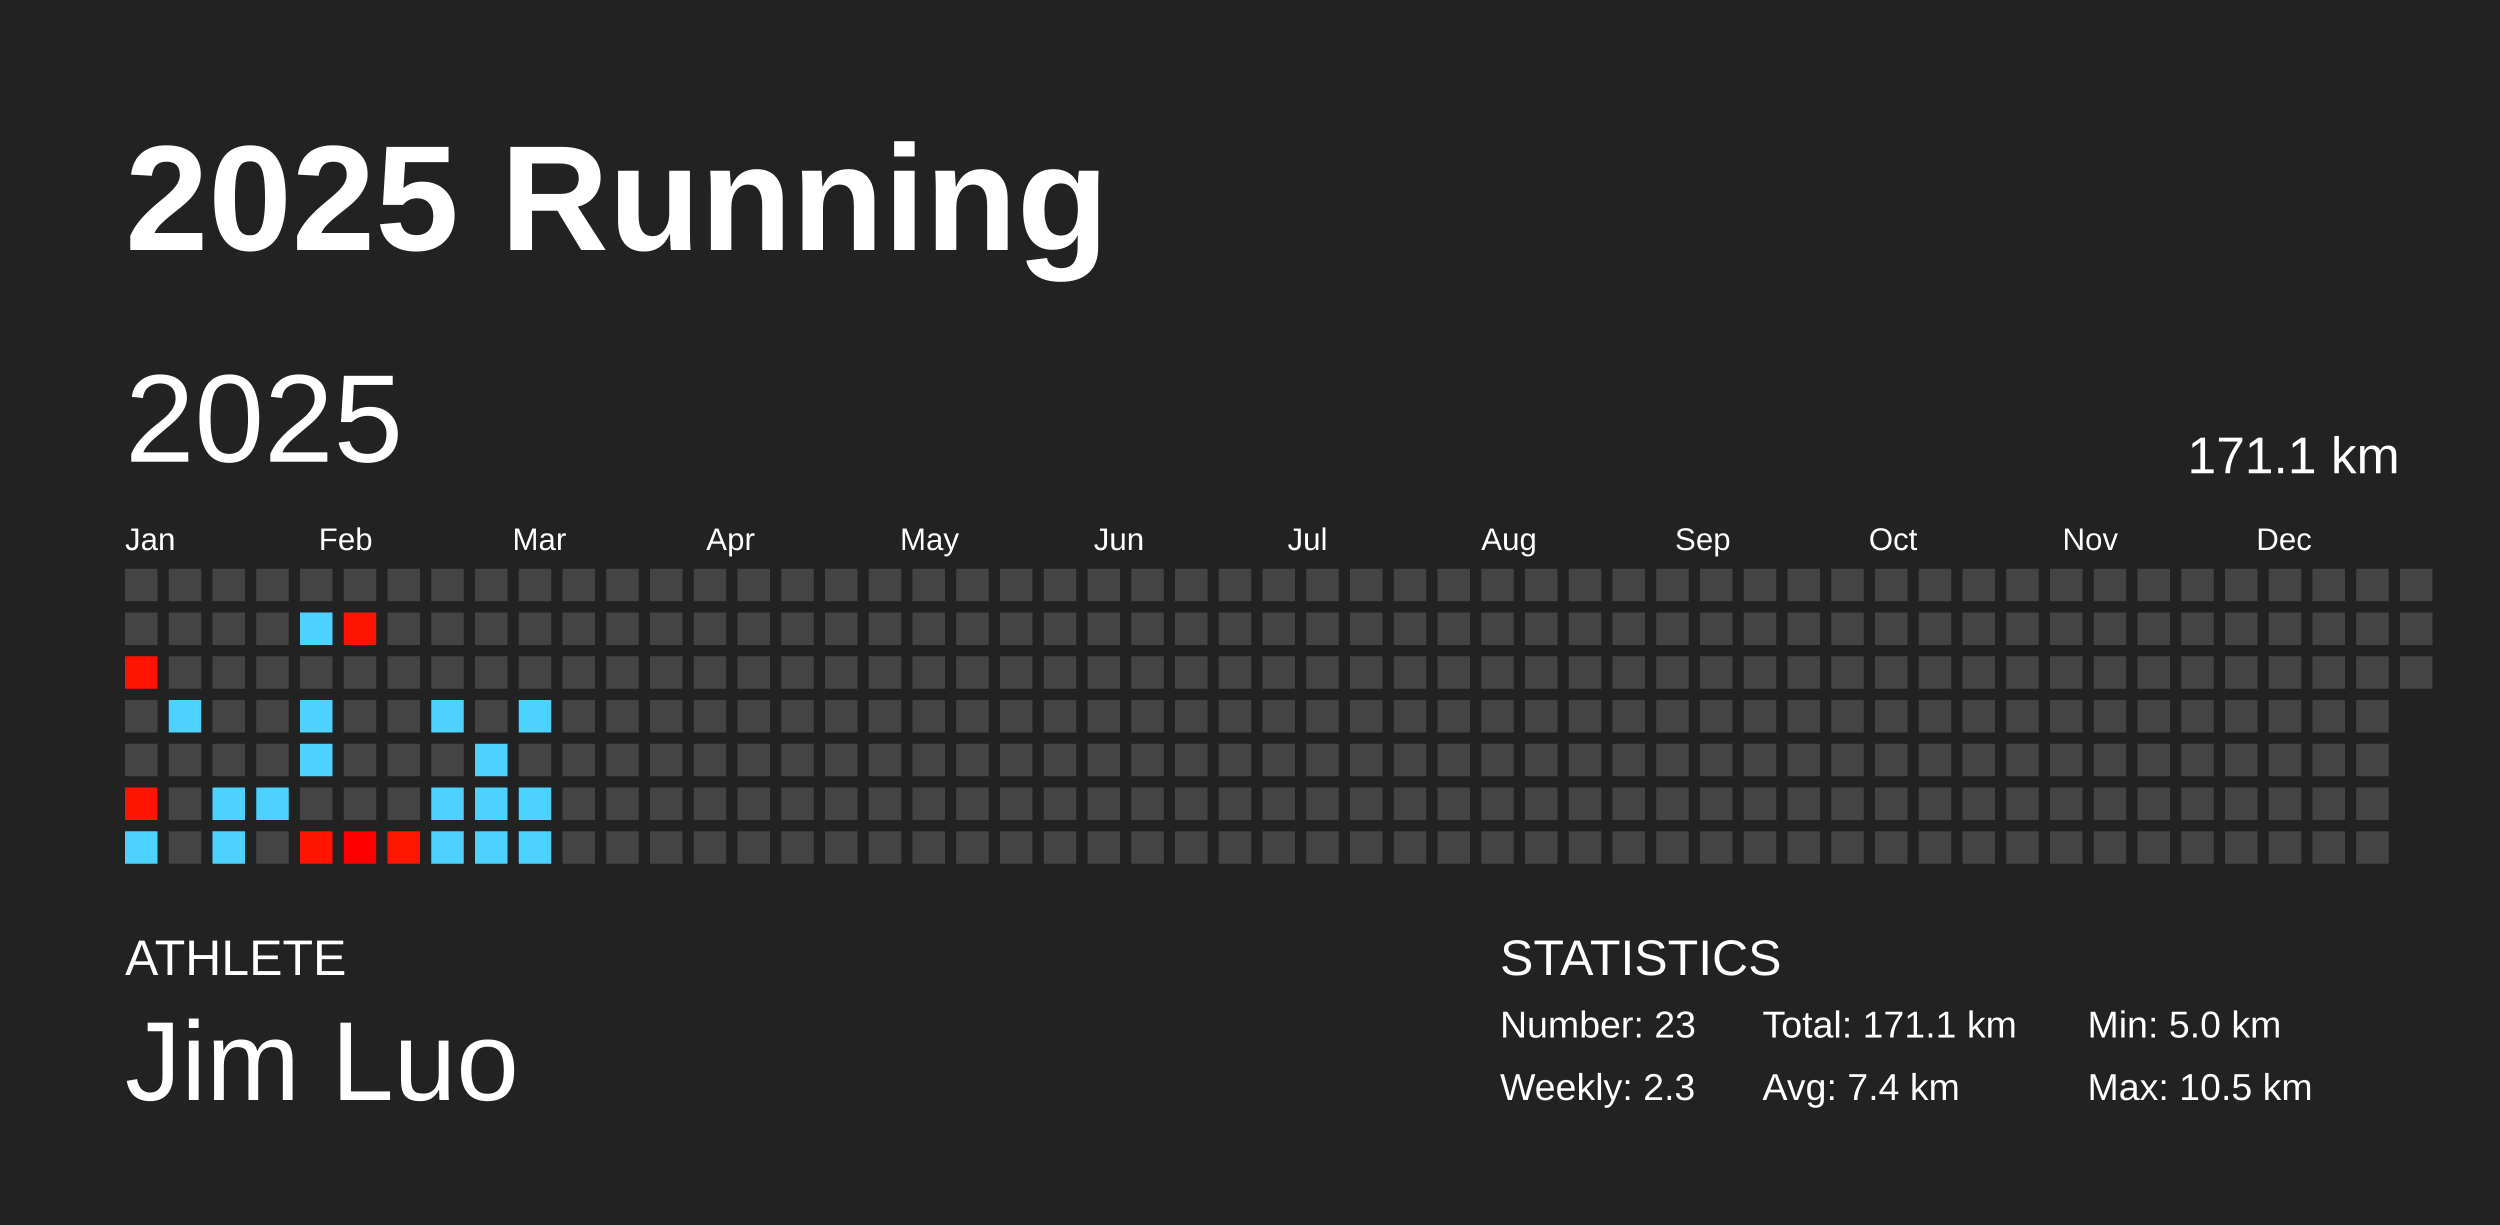
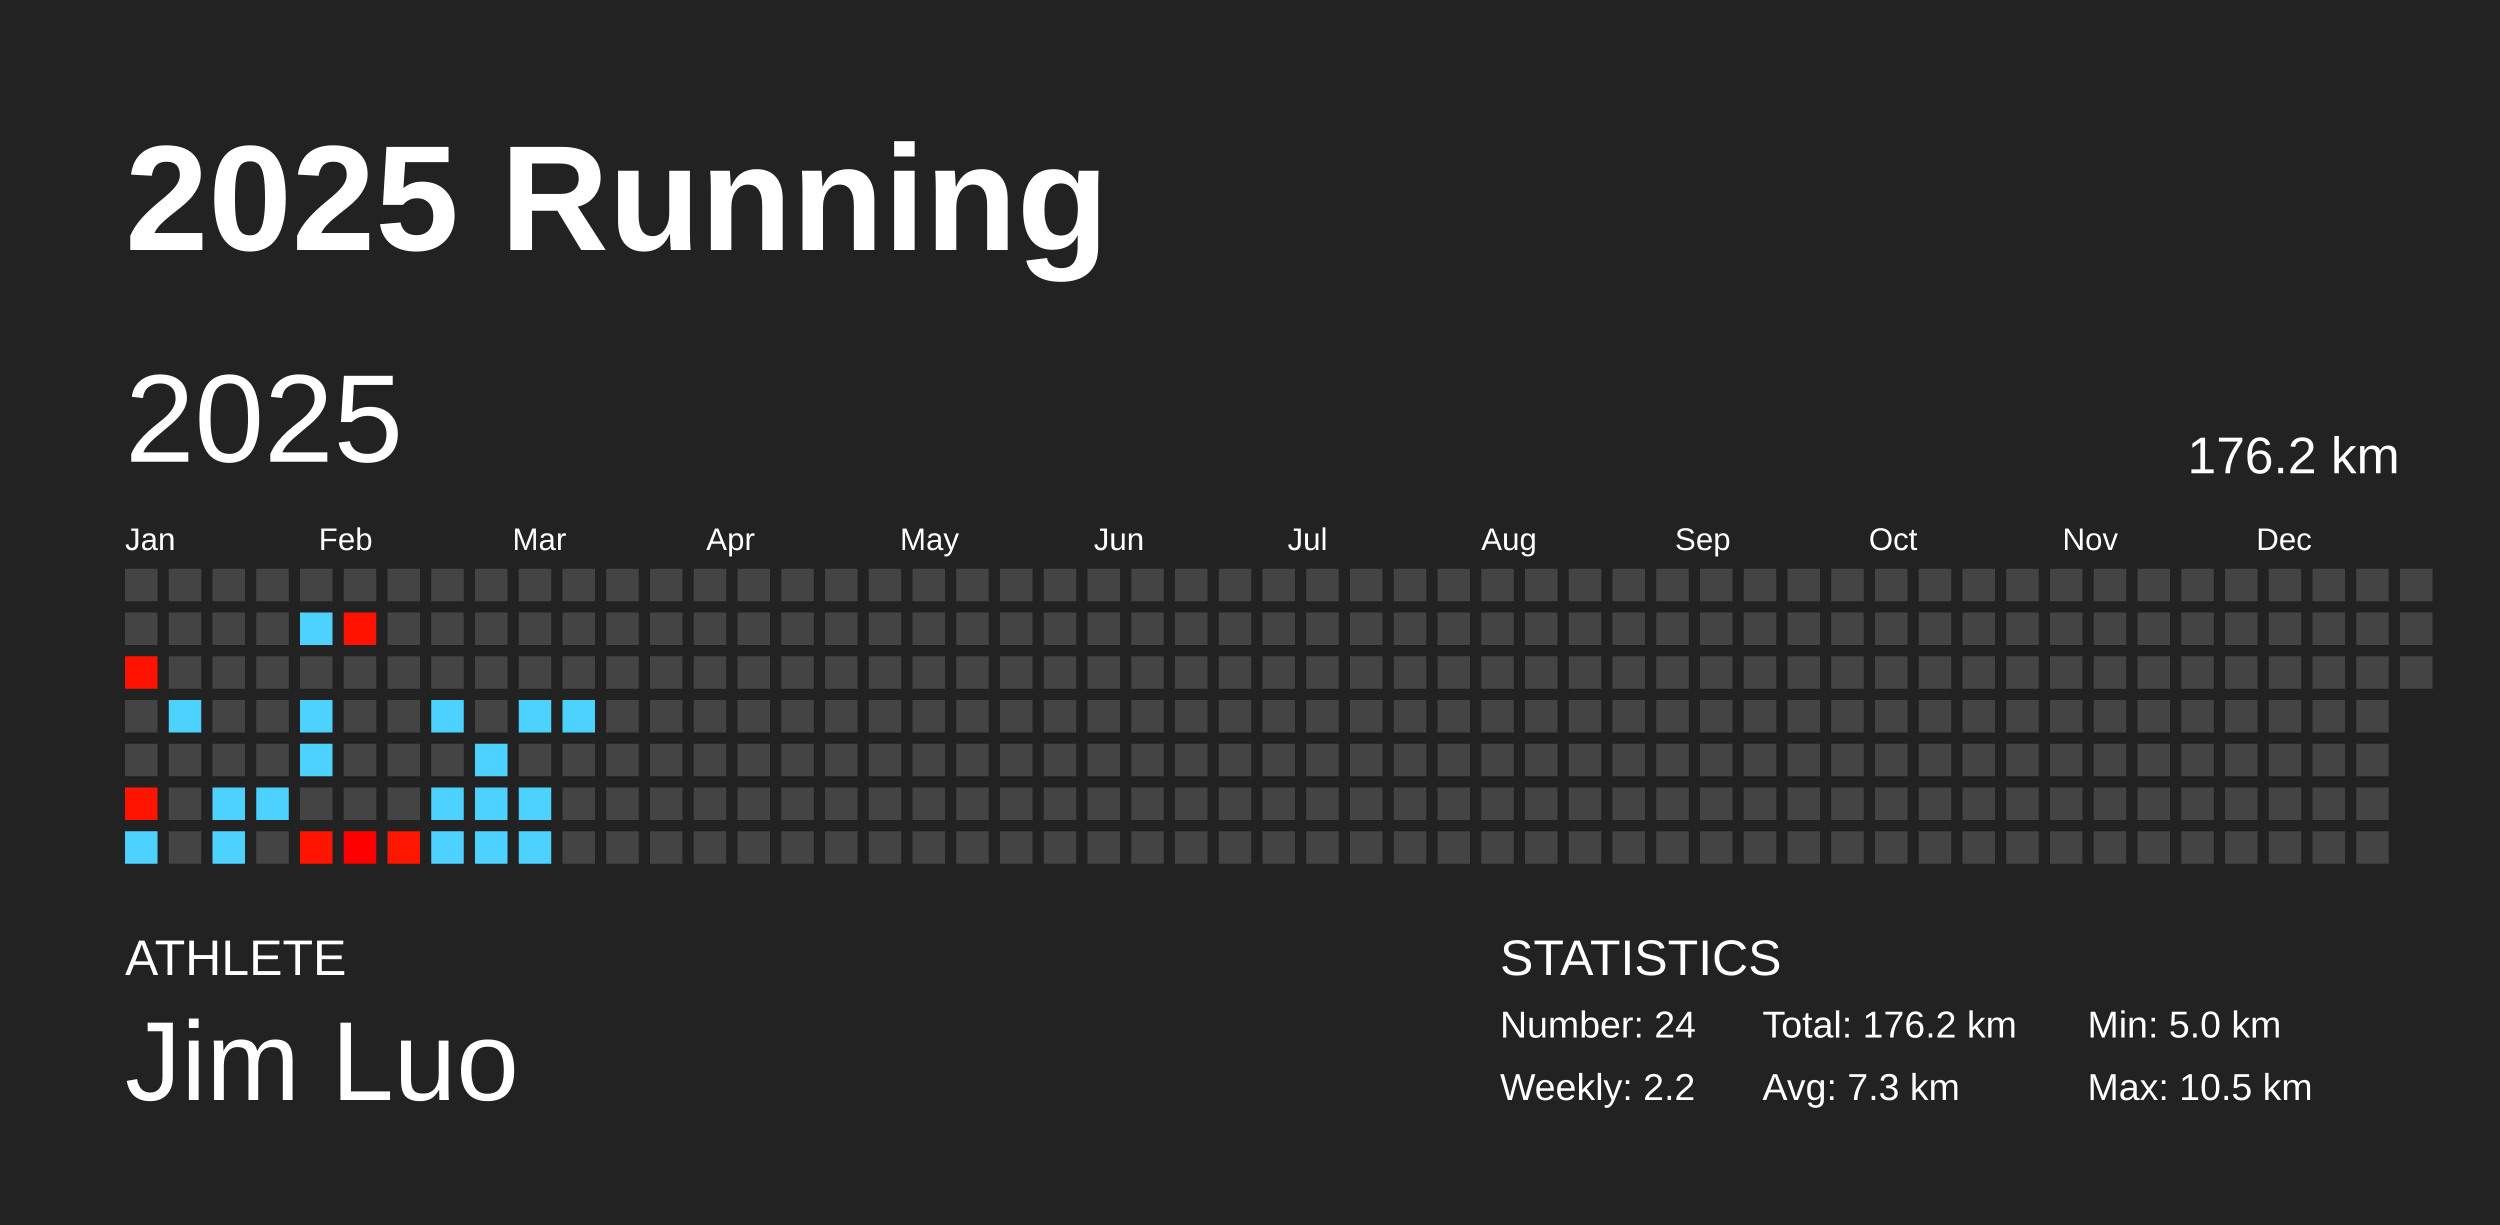
<svg xmlns="http://www.w3.org/2000/svg" baseProfile="full" height="98mm" version="1.1" viewBox="0,0,200,98" width="200mm">
  <defs />
  <rect fill="#222222" height="98" width="200" x="0" y="0" />
  <text fill="#FFFFFF" style="font-size:12px; font-family:Arial; font-weight:bold;" x="10" y="20">2025 Running</text>
  <text fill="#FFFFFF" style="font-size:4px; font-family:Arial" x="10" y="78">ATHLETE</text>
  <text fill="#FFFFFF" style="font-size:9px; font-family:Arial" x="10" y="88">Jim Luo</text>
  <text fill="#FFFFFF" style="font-size:4px; font-family:Arial" x="120" y="78">STATISTICS</text>
-   <text fill="#FFFFFF" style="font-size:3px; font-family:Arial" x="120" y="83">Number: 23</text>
-   <text fill="#FFFFFF" style="font-size:3px; font-family:Arial" x="120" y="88">Weekly: 2.3</text>
-   <text fill="#FFFFFF" style="font-size:3px; font-family:Arial" x="141" y="83">Total: 171.1 km</text>
-   <text fill="#FFFFFF" style="font-size:3px; font-family:Arial" x="141" y="88">Avg: 7.4 km</text>
+   <text fill="#FFFFFF" style="font-size:3px; font-family:Arial" x="120" y="83">Number: 24</text>
+   <text fill="#FFFFFF" style="font-size:3px; font-family:Arial" x="120" y="88">Weekly: 2.2</text>
+   <text fill="#FFFFFF" style="font-size:3px; font-family:Arial" x="141" y="83">Total: 176.2 km</text>
+   <text fill="#FFFFFF" style="font-size:3px; font-family:Arial" x="141" y="88">Avg: 7.3 km</text>
  <text fill="#FFFFFF" style="font-size:3px; font-family:Arial" x="167" y="83">Min: 5.0 km</text>
  <text fill="#FFFFFF" style="font-size:3px; font-family:Arial" x="167" y="88">Max: 10.5 km</text>
  <text dominant-baseline="hanging" fill="#FFFFFF" style="font-size:10.0px; font-family:Arial;" x="10" y="30">2025</text>
-   <text dominant-baseline="hanging" fill="#FFFFFF" style="font-size:4.125px; font-family:Arial;" x="175" y="35">171.1 km</text>
+   <text dominant-baseline="hanging" fill="#FFFFFF" style="font-size:4.125px; font-family:Arial;" x="175" y="35">176.2 km</text>
  <text fill="#FFFFFF" style="font-size:2.5px; font-family:Arial" x="10.0" y="44">Jan</text>
  <text fill="#FFFFFF" style="font-size:2.5px; font-family:Arial" x="25.5" y="44">Feb</text>
  <text fill="#FFFFFF" style="font-size:2.5px; font-family:Arial" x="41.0" y="44">Mar</text>
  <text fill="#FFFFFF" style="font-size:2.5px; font-family:Arial" x="56.5" y="44">Apr</text>
  <text fill="#FFFFFF" style="font-size:2.5px; font-family:Arial" x="72.0" y="44">May</text>
  <text fill="#FFFFFF" style="font-size:2.5px; font-family:Arial" x="87.5" y="44">Jun</text>
  <text fill="#FFFFFF" style="font-size:2.5px; font-family:Arial" x="103.0" y="44">Jul</text>
  <text fill="#FFFFFF" style="font-size:2.5px; font-family:Arial" x="118.5" y="44">Aug</text>
  <text fill="#FFFFFF" style="font-size:2.5px; font-family:Arial" x="134.0" y="44">Sep</text>
  <text fill="#FFFFFF" style="font-size:2.5px; font-family:Arial" x="149.5" y="44">Oct</text>
  <text fill="#FFFFFF" style="font-size:2.5px; font-family:Arial" x="165.0" y="44">Nov</text>
  <text fill="#FFFFFF" style="font-size:2.5px; font-family:Arial" x="180.5" y="44">Dec</text>
  <rect fill="#444444" height="2.6" width="2.6" x="10.0" y="45.5" />
  <rect fill="#444444" height="2.6" width="2.6" x="10.0" y="49.0" />
  <rect fill="#ff1300" height="2.6" width="2.6" x="10.0" y="52.5" />
  <rect fill="#444444" height="2.6" width="2.6" x="10.0" y="56.0" />
  <rect fill="#444444" height="2.6" width="2.6" x="10.0" y="59.5" />
  <rect fill="#ff1400" height="2.6" width="2.6" x="10.0" y="63.0" />
  <rect fill="#4dd2ff" height="2.6" width="2.6" x="10.0" y="66.5" />
  <rect fill="#444444" height="2.6" width="2.6" x="13.5" y="45.5" />
  <rect fill="#444444" height="2.6" width="2.6" x="13.5" y="49.0" />
  <rect fill="#444444" height="2.6" width="2.6" x="13.5" y="52.5" />
  <rect fill="#4dd2ff" height="2.6" width="2.6" x="13.5" y="56.0" />
  <rect fill="#444444" height="2.6" width="2.6" x="13.5" y="59.5" />
  <rect fill="#444444" height="2.6" width="2.6" x="13.5" y="63.0" />
  <rect fill="#444444" height="2.6" width="2.6" x="13.5" y="66.5" />
  <rect fill="#444444" height="2.6" width="2.6" x="17.0" y="45.5" />
  <rect fill="#444444" height="2.6" width="2.6" x="17.0" y="49.0" />
  <rect fill="#444444" height="2.6" width="2.6" x="17.0" y="52.5" />
  <rect fill="#444444" height="2.6" width="2.6" x="17.0" y="56.0" />
  <rect fill="#444444" height="2.6" width="2.6" x="17.0" y="59.5" />
  <rect fill="#4dd2ff" height="2.6" width="2.6" x="17.0" y="63.0" />
  <rect fill="#4dd2ff" height="2.6" width="2.6" x="17.0" y="66.5" />
  <rect fill="#444444" height="2.6" width="2.6" x="20.5" y="45.5" />
  <rect fill="#444444" height="2.6" width="2.6" x="20.5" y="49.0" />
  <rect fill="#444444" height="2.6" width="2.6" x="20.5" y="52.5" />
  <rect fill="#444444" height="2.6" width="2.6" x="20.5" y="56.0" />
  <rect fill="#444444" height="2.6" width="2.6" x="20.5" y="59.5" />
  <rect fill="#4dd2ff" height="2.6" width="2.6" x="20.5" y="63.0" />
  <rect fill="#444444" height="2.6" width="2.6" x="20.5" y="66.5" />
  <rect fill="#444444" height="2.6" width="2.6" x="24.0" y="45.5" />
  <rect fill="#4dd2ff" height="2.6" width="2.6" x="24.0" y="49.0" />
  <rect fill="#444444" height="2.6" width="2.6" x="24.0" y="52.5" />
  <rect fill="#4dd2ff" height="2.6" width="2.6" x="24.0" y="56.0" />
  <rect fill="#4dd2ff" height="2.6" width="2.6" x="24.0" y="59.5" />
  <rect fill="#444444" height="2.6" width="2.6" x="24.0" y="63.0" />
  <rect fill="#ff1400" height="2.6" width="2.6" x="24.0" y="66.5" />
  <rect fill="#444444" height="2.6" width="2.6" x="27.5" y="45.5" />
  <rect fill="#ff1300" height="2.6" width="2.6" x="27.5" y="49.0" />
  <rect fill="#444444" height="2.6" width="2.6" x="27.5" y="52.5" />
  <rect fill="#444444" height="2.6" width="2.6" x="27.5" y="56.0" />
  <rect fill="#444444" height="2.6" width="2.6" x="27.5" y="59.5" />
  <rect fill="#444444" height="2.6" width="2.6" x="27.5" y="63.0" />
  <rect fill="#ff0000" height="2.6" width="2.6" x="27.5" y="66.5" />
  <rect fill="#444444" height="2.6" width="2.6" x="31.0" y="45.5" />
  <rect fill="#444444" height="2.6" width="2.6" x="31.0" y="49.0" />
  <rect fill="#444444" height="2.6" width="2.6" x="31.0" y="52.5" />
  <rect fill="#444444" height="2.6" width="2.6" x="31.0" y="56.0" />
  <rect fill="#444444" height="2.6" width="2.6" x="31.0" y="59.5" />
  <rect fill="#444444" height="2.6" width="2.6" x="31.0" y="63.0" />
  <rect fill="#ff1600" height="2.6" width="2.6" x="31.0" y="66.5" />
  <rect fill="#444444" height="2.6" width="2.6" x="34.5" y="45.5" />
  <rect fill="#444444" height="2.6" width="2.6" x="34.5" y="49.0" />
  <rect fill="#444444" height="2.6" width="2.6" x="34.5" y="52.5" />
  <rect fill="#4dd2ff" height="2.6" width="2.6" x="34.5" y="56.0" />
  <rect fill="#444444" height="2.6" width="2.6" x="34.5" y="59.5" />
  <rect fill="#4dd2ff" height="2.6" width="2.6" x="34.5" y="63.0" />
  <rect fill="#4dd2ff" height="2.6" width="2.6" x="34.5" y="66.5" />
  <rect fill="#444444" height="2.6" width="2.6" x="38.0" y="45.5" />
  <rect fill="#444444" height="2.6" width="2.6" x="38.0" y="49.0" />
  <rect fill="#444444" height="2.6" width="2.6" x="38.0" y="52.5" />
  <rect fill="#444444" height="2.6" width="2.6" x="38.0" y="56.0" />
  <rect fill="#4dd2ff" height="2.6" width="2.6" x="38.0" y="59.5" />
  <rect fill="#4dd2ff" height="2.6" width="2.6" x="38.0" y="63.0" />
  <rect fill="#4dd2ff" height="2.6" width="2.6" x="38.0" y="66.5" />
  <rect fill="#444444" height="2.6" width="2.6" x="41.5" y="45.5" />
  <rect fill="#444444" height="2.6" width="2.6" x="41.5" y="49.0" />
  <rect fill="#444444" height="2.6" width="2.6" x="41.5" y="52.5" />
  <rect fill="#4dd2ff" height="2.6" width="2.6" x="41.5" y="56.0" />
  <rect fill="#444444" height="2.6" width="2.6" x="41.5" y="59.5" />
  <rect fill="#4dd2ff" height="2.6" width="2.6" x="41.5" y="63.0" />
  <rect fill="#4dd2ff" height="2.6" width="2.6" x="41.5" y="66.5" />
  <rect fill="#444444" height="2.6" width="2.6" x="45.0" y="45.5" />
  <rect fill="#444444" height="2.6" width="2.6" x="45.0" y="49.0" />
  <rect fill="#444444" height="2.6" width="2.6" x="45.0" y="52.5" />
-   <rect fill="#444444" height="2.6" width="2.6" x="45.0" y="56.0" />
+   <rect fill="#4dd2ff" height="2.6" width="2.6" x="45.0" y="56.0" />
  <rect fill="#444444" height="2.6" width="2.6" x="45.0" y="59.5" />
  <rect fill="#444444" height="2.6" width="2.6" x="45.0" y="63.0" />
  <rect fill="#444444" height="2.6" width="2.6" x="45.0" y="66.5" />
  <rect fill="#444444" height="2.6" width="2.6" x="48.5" y="45.5" />
  <rect fill="#444444" height="2.6" width="2.6" x="48.5" y="49.0" />
  <rect fill="#444444" height="2.6" width="2.6" x="48.5" y="52.5" />
  <rect fill="#444444" height="2.6" width="2.6" x="48.5" y="56.0" />
  <rect fill="#444444" height="2.6" width="2.6" x="48.5" y="59.5" />
  <rect fill="#444444" height="2.6" width="2.6" x="48.5" y="63.0" />
  <rect fill="#444444" height="2.6" width="2.6" x="48.5" y="66.5" />
  <rect fill="#444444" height="2.6" width="2.6" x="52.0" y="45.5" />
  <rect fill="#444444" height="2.6" width="2.6" x="52.0" y="49.0" />
  <rect fill="#444444" height="2.6" width="2.6" x="52.0" y="52.5" />
  <rect fill="#444444" height="2.6" width="2.6" x="52.0" y="56.0" />
  <rect fill="#444444" height="2.6" width="2.6" x="52.0" y="59.5" />
  <rect fill="#444444" height="2.6" width="2.6" x="52.0" y="63.0" />
  <rect fill="#444444" height="2.6" width="2.6" x="52.0" y="66.5" />
  <rect fill="#444444" height="2.6" width="2.6" x="55.5" y="45.5" />
  <rect fill="#444444" height="2.6" width="2.6" x="55.5" y="49.0" />
  <rect fill="#444444" height="2.6" width="2.6" x="55.5" y="52.5" />
  <rect fill="#444444" height="2.6" width="2.6" x="55.5" y="56.0" />
  <rect fill="#444444" height="2.6" width="2.6" x="55.5" y="59.5" />
  <rect fill="#444444" height="2.6" width="2.6" x="55.5" y="63.0" />
  <rect fill="#444444" height="2.6" width="2.6" x="55.5" y="66.5" />
  <rect fill="#444444" height="2.6" width="2.6" x="59.0" y="45.5" />
  <rect fill="#444444" height="2.6" width="2.6" x="59.0" y="49.0" />
  <rect fill="#444444" height="2.6" width="2.6" x="59.0" y="52.5" />
  <rect fill="#444444" height="2.6" width="2.6" x="59.0" y="56.0" />
  <rect fill="#444444" height="2.6" width="2.6" x="59.0" y="59.5" />
  <rect fill="#444444" height="2.6" width="2.6" x="59.0" y="63.0" />
  <rect fill="#444444" height="2.6" width="2.6" x="59.0" y="66.5" />
  <rect fill="#444444" height="2.6" width="2.6" x="62.5" y="45.5" />
  <rect fill="#444444" height="2.6" width="2.6" x="62.5" y="49.0" />
  <rect fill="#444444" height="2.6" width="2.6" x="62.5" y="52.5" />
  <rect fill="#444444" height="2.6" width="2.6" x="62.5" y="56.0" />
  <rect fill="#444444" height="2.6" width="2.6" x="62.5" y="59.5" />
  <rect fill="#444444" height="2.6" width="2.6" x="62.5" y="63.0" />
  <rect fill="#444444" height="2.6" width="2.6" x="62.5" y="66.5" />
  <rect fill="#444444" height="2.6" width="2.6" x="66.0" y="45.5" />
  <rect fill="#444444" height="2.6" width="2.6" x="66.0" y="49.0" />
  <rect fill="#444444" height="2.6" width="2.6" x="66.0" y="52.5" />
  <rect fill="#444444" height="2.6" width="2.6" x="66.0" y="56.0" />
  <rect fill="#444444" height="2.6" width="2.6" x="66.0" y="59.5" />
  <rect fill="#444444" height="2.6" width="2.6" x="66.0" y="63.0" />
  <rect fill="#444444" height="2.6" width="2.6" x="66.0" y="66.5" />
  <rect fill="#444444" height="2.6" width="2.6" x="69.5" y="45.5" />
  <rect fill="#444444" height="2.6" width="2.6" x="69.5" y="49.0" />
  <rect fill="#444444" height="2.6" width="2.6" x="69.5" y="52.5" />
  <rect fill="#444444" height="2.6" width="2.6" x="69.5" y="56.0" />
  <rect fill="#444444" height="2.6" width="2.6" x="69.5" y="59.5" />
  <rect fill="#444444" height="2.6" width="2.6" x="69.5" y="63.0" />
  <rect fill="#444444" height="2.6" width="2.6" x="69.5" y="66.5" />
  <rect fill="#444444" height="2.6" width="2.6" x="73.0" y="45.5" />
  <rect fill="#444444" height="2.6" width="2.6" x="73.0" y="49.0" />
  <rect fill="#444444" height="2.6" width="2.6" x="73.0" y="52.5" />
  <rect fill="#444444" height="2.6" width="2.6" x="73.0" y="56.0" />
  <rect fill="#444444" height="2.6" width="2.6" x="73.0" y="59.5" />
  <rect fill="#444444" height="2.6" width="2.6" x="73.0" y="63.0" />
  <rect fill="#444444" height="2.6" width="2.6" x="73.0" y="66.5" />
  <rect fill="#444444" height="2.6" width="2.6" x="76.5" y="45.5" />
  <rect fill="#444444" height="2.6" width="2.6" x="76.5" y="49.0" />
  <rect fill="#444444" height="2.6" width="2.6" x="76.5" y="52.5" />
  <rect fill="#444444" height="2.6" width="2.6" x="76.5" y="56.0" />
  <rect fill="#444444" height="2.6" width="2.6" x="76.5" y="59.5" />
  <rect fill="#444444" height="2.6" width="2.6" x="76.5" y="63.0" />
  <rect fill="#444444" height="2.6" width="2.6" x="76.5" y="66.5" />
  <rect fill="#444444" height="2.6" width="2.6" x="80.0" y="45.5" />
  <rect fill="#444444" height="2.6" width="2.6" x="80.0" y="49.0" />
  <rect fill="#444444" height="2.6" width="2.6" x="80.0" y="52.5" />
  <rect fill="#444444" height="2.6" width="2.6" x="80.0" y="56.0" />
  <rect fill="#444444" height="2.6" width="2.6" x="80.0" y="59.5" />
  <rect fill="#444444" height="2.6" width="2.6" x="80.0" y="63.0" />
  <rect fill="#444444" height="2.6" width="2.6" x="80.0" y="66.5" />
  <rect fill="#444444" height="2.6" width="2.6" x="83.5" y="45.5" />
  <rect fill="#444444" height="2.6" width="2.6" x="83.5" y="49.0" />
  <rect fill="#444444" height="2.6" width="2.6" x="83.5" y="52.5" />
  <rect fill="#444444" height="2.6" width="2.6" x="83.5" y="56.0" />
  <rect fill="#444444" height="2.6" width="2.6" x="83.5" y="59.5" />
  <rect fill="#444444" height="2.6" width="2.6" x="83.5" y="63.0" />
  <rect fill="#444444" height="2.6" width="2.6" x="83.5" y="66.5" />
  <rect fill="#444444" height="2.6" width="2.6" x="87.0" y="45.5" />
  <rect fill="#444444" height="2.6" width="2.6" x="87.0" y="49.0" />
  <rect fill="#444444" height="2.6" width="2.6" x="87.0" y="52.5" />
  <rect fill="#444444" height="2.6" width="2.6" x="87.0" y="56.0" />
  <rect fill="#444444" height="2.6" width="2.6" x="87.0" y="59.5" />
  <rect fill="#444444" height="2.6" width="2.6" x="87.0" y="63.0" />
  <rect fill="#444444" height="2.6" width="2.6" x="87.0" y="66.5" />
  <rect fill="#444444" height="2.6" width="2.6" x="90.5" y="45.5" />
  <rect fill="#444444" height="2.6" width="2.6" x="90.5" y="49.0" />
  <rect fill="#444444" height="2.6" width="2.6" x="90.5" y="52.5" />
  <rect fill="#444444" height="2.6" width="2.6" x="90.5" y="56.0" />
  <rect fill="#444444" height="2.6" width="2.6" x="90.5" y="59.5" />
  <rect fill="#444444" height="2.6" width="2.6" x="90.5" y="63.0" />
  <rect fill="#444444" height="2.6" width="2.6" x="90.5" y="66.5" />
  <rect fill="#444444" height="2.6" width="2.6" x="94.0" y="45.5" />
  <rect fill="#444444" height="2.6" width="2.6" x="94.0" y="49.0" />
  <rect fill="#444444" height="2.6" width="2.6" x="94.0" y="52.5" />
  <rect fill="#444444" height="2.6" width="2.6" x="94.0" y="56.0" />
  <rect fill="#444444" height="2.6" width="2.6" x="94.0" y="59.5" />
  <rect fill="#444444" height="2.6" width="2.6" x="94.0" y="63.0" />
  <rect fill="#444444" height="2.6" width="2.6" x="94.0" y="66.5" />
  <rect fill="#444444" height="2.6" width="2.6" x="97.5" y="45.5" />
  <rect fill="#444444" height="2.6" width="2.6" x="97.5" y="49.0" />
  <rect fill="#444444" height="2.6" width="2.6" x="97.5" y="52.5" />
  <rect fill="#444444" height="2.6" width="2.6" x="97.5" y="56.0" />
  <rect fill="#444444" height="2.6" width="2.6" x="97.5" y="59.5" />
  <rect fill="#444444" height="2.6" width="2.6" x="97.5" y="63.0" />
  <rect fill="#444444" height="2.6" width="2.6" x="97.5" y="66.5" />
  <rect fill="#444444" height="2.6" width="2.6" x="101.0" y="45.5" />
  <rect fill="#444444" height="2.6" width="2.6" x="101.0" y="49.0" />
  <rect fill="#444444" height="2.6" width="2.6" x="101.0" y="52.5" />
  <rect fill="#444444" height="2.6" width="2.6" x="101.0" y="56.0" />
  <rect fill="#444444" height="2.6" width="2.6" x="101.0" y="59.5" />
  <rect fill="#444444" height="2.6" width="2.6" x="101.0" y="63.0" />
  <rect fill="#444444" height="2.6" width="2.6" x="101.0" y="66.5" />
  <rect fill="#444444" height="2.6" width="2.6" x="104.5" y="45.5" />
  <rect fill="#444444" height="2.6" width="2.6" x="104.5" y="49.0" />
  <rect fill="#444444" height="2.6" width="2.6" x="104.5" y="52.5" />
  <rect fill="#444444" height="2.6" width="2.6" x="104.5" y="56.0" />
  <rect fill="#444444" height="2.6" width="2.6" x="104.5" y="59.5" />
  <rect fill="#444444" height="2.6" width="2.6" x="104.5" y="63.0" />
  <rect fill="#444444" height="2.6" width="2.6" x="104.5" y="66.5" />
  <rect fill="#444444" height="2.6" width="2.6" x="108.0" y="45.5" />
  <rect fill="#444444" height="2.6" width="2.6" x="108.0" y="49.0" />
  <rect fill="#444444" height="2.6" width="2.6" x="108.0" y="52.5" />
  <rect fill="#444444" height="2.6" width="2.6" x="108.0" y="56.0" />
  <rect fill="#444444" height="2.6" width="2.6" x="108.0" y="59.5" />
  <rect fill="#444444" height="2.6" width="2.6" x="108.0" y="63.0" />
  <rect fill="#444444" height="2.6" width="2.6" x="108.0" y="66.5" />
  <rect fill="#444444" height="2.6" width="2.6" x="111.5" y="45.5" />
  <rect fill="#444444" height="2.6" width="2.6" x="111.5" y="49.0" />
  <rect fill="#444444" height="2.6" width="2.6" x="111.5" y="52.5" />
  <rect fill="#444444" height="2.6" width="2.6" x="111.5" y="56.0" />
  <rect fill="#444444" height="2.6" width="2.6" x="111.5" y="59.5" />
  <rect fill="#444444" height="2.6" width="2.6" x="111.5" y="63.0" />
  <rect fill="#444444" height="2.6" width="2.6" x="111.5" y="66.5" />
  <rect fill="#444444" height="2.6" width="2.6" x="115.0" y="45.5" />
  <rect fill="#444444" height="2.6" width="2.6" x="115.0" y="49.0" />
  <rect fill="#444444" height="2.6" width="2.6" x="115.0" y="52.5" />
  <rect fill="#444444" height="2.6" width="2.6" x="115.0" y="56.0" />
  <rect fill="#444444" height="2.6" width="2.6" x="115.0" y="59.5" />
  <rect fill="#444444" height="2.6" width="2.6" x="115.0" y="63.0" />
  <rect fill="#444444" height="2.6" width="2.6" x="115.0" y="66.5" />
  <rect fill="#444444" height="2.6" width="2.6" x="118.5" y="45.5" />
  <rect fill="#444444" height="2.6" width="2.6" x="118.5" y="49.0" />
  <rect fill="#444444" height="2.6" width="2.6" x="118.5" y="52.5" />
  <rect fill="#444444" height="2.6" width="2.6" x="118.5" y="56.0" />
  <rect fill="#444444" height="2.6" width="2.6" x="118.5" y="59.5" />
  <rect fill="#444444" height="2.6" width="2.6" x="118.5" y="63.0" />
  <rect fill="#444444" height="2.6" width="2.6" x="118.5" y="66.5" />
  <rect fill="#444444" height="2.6" width="2.6" x="122.0" y="45.5" />
  <rect fill="#444444" height="2.6" width="2.6" x="122.0" y="49.0" />
  <rect fill="#444444" height="2.6" width="2.6" x="122.0" y="52.5" />
  <rect fill="#444444" height="2.6" width="2.6" x="122.0" y="56.0" />
  <rect fill="#444444" height="2.6" width="2.6" x="122.0" y="59.5" />
  <rect fill="#444444" height="2.6" width="2.6" x="122.0" y="63.0" />
  <rect fill="#444444" height="2.6" width="2.6" x="122.0" y="66.5" />
  <rect fill="#444444" height="2.6" width="2.6" x="125.5" y="45.5" />
  <rect fill="#444444" height="2.6" width="2.6" x="125.5" y="49.0" />
  <rect fill="#444444" height="2.6" width="2.6" x="125.5" y="52.5" />
  <rect fill="#444444" height="2.6" width="2.6" x="125.5" y="56.0" />
  <rect fill="#444444" height="2.6" width="2.6" x="125.5" y="59.5" />
  <rect fill="#444444" height="2.6" width="2.6" x="125.5" y="63.0" />
  <rect fill="#444444" height="2.6" width="2.6" x="125.5" y="66.5" />
  <rect fill="#444444" height="2.6" width="2.6" x="129.0" y="45.5" />
  <rect fill="#444444" height="2.6" width="2.6" x="129.0" y="49.0" />
  <rect fill="#444444" height="2.6" width="2.6" x="129.0" y="52.5" />
  <rect fill="#444444" height="2.6" width="2.6" x="129.0" y="56.0" />
  <rect fill="#444444" height="2.6" width="2.6" x="129.0" y="59.5" />
  <rect fill="#444444" height="2.6" width="2.6" x="129.0" y="63.0" />
  <rect fill="#444444" height="2.6" width="2.6" x="129.0" y="66.5" />
  <rect fill="#444444" height="2.6" width="2.6" x="132.5" y="45.5" />
  <rect fill="#444444" height="2.6" width="2.6" x="132.5" y="49.0" />
  <rect fill="#444444" height="2.6" width="2.6" x="132.5" y="52.5" />
  <rect fill="#444444" height="2.6" width="2.6" x="132.5" y="56.0" />
  <rect fill="#444444" height="2.6" width="2.6" x="132.5" y="59.5" />
  <rect fill="#444444" height="2.6" width="2.6" x="132.5" y="63.0" />
  <rect fill="#444444" height="2.6" width="2.6" x="132.5" y="66.5" />
  <rect fill="#444444" height="2.6" width="2.6" x="136.0" y="45.5" />
  <rect fill="#444444" height="2.6" width="2.6" x="136.0" y="49.0" />
  <rect fill="#444444" height="2.6" width="2.6" x="136.0" y="52.5" />
  <rect fill="#444444" height="2.6" width="2.6" x="136.0" y="56.0" />
  <rect fill="#444444" height="2.6" width="2.6" x="136.0" y="59.5" />
  <rect fill="#444444" height="2.6" width="2.6" x="136.0" y="63.0" />
  <rect fill="#444444" height="2.6" width="2.6" x="136.0" y="66.5" />
  <rect fill="#444444" height="2.6" width="2.6" x="139.5" y="45.5" />
  <rect fill="#444444" height="2.6" width="2.6" x="139.5" y="49.0" />
  <rect fill="#444444" height="2.6" width="2.6" x="139.5" y="52.5" />
  <rect fill="#444444" height="2.6" width="2.6" x="139.5" y="56.0" />
  <rect fill="#444444" height="2.6" width="2.6" x="139.5" y="59.5" />
  <rect fill="#444444" height="2.6" width="2.6" x="139.5" y="63.0" />
  <rect fill="#444444" height="2.6" width="2.6" x="139.5" y="66.5" />
  <rect fill="#444444" height="2.6" width="2.6" x="143.0" y="45.5" />
  <rect fill="#444444" height="2.6" width="2.6" x="143.0" y="49.0" />
  <rect fill="#444444" height="2.6" width="2.6" x="143.0" y="52.5" />
  <rect fill="#444444" height="2.6" width="2.6" x="143.0" y="56.0" />
  <rect fill="#444444" height="2.6" width="2.6" x="143.0" y="59.5" />
  <rect fill="#444444" height="2.6" width="2.6" x="143.0" y="63.0" />
  <rect fill="#444444" height="2.6" width="2.6" x="143.0" y="66.5" />
  <rect fill="#444444" height="2.6" width="2.6" x="146.5" y="45.5" />
  <rect fill="#444444" height="2.6" width="2.6" x="146.5" y="49.0" />
  <rect fill="#444444" height="2.6" width="2.6" x="146.5" y="52.5" />
  <rect fill="#444444" height="2.6" width="2.6" x="146.5" y="56.0" />
  <rect fill="#444444" height="2.6" width="2.6" x="146.5" y="59.5" />
  <rect fill="#444444" height="2.6" width="2.6" x="146.5" y="63.0" />
  <rect fill="#444444" height="2.6" width="2.6" x="146.5" y="66.5" />
  <rect fill="#444444" height="2.6" width="2.6" x="150.0" y="45.5" />
  <rect fill="#444444" height="2.6" width="2.6" x="150.0" y="49.0" />
  <rect fill="#444444" height="2.6" width="2.6" x="150.0" y="52.5" />
  <rect fill="#444444" height="2.6" width="2.6" x="150.0" y="56.0" />
  <rect fill="#444444" height="2.6" width="2.6" x="150.0" y="59.5" />
  <rect fill="#444444" height="2.6" width="2.6" x="150.0" y="63.0" />
  <rect fill="#444444" height="2.6" width="2.6" x="150.0" y="66.5" />
  <rect fill="#444444" height="2.6" width="2.6" x="153.5" y="45.5" />
  <rect fill="#444444" height="2.6" width="2.6" x="153.5" y="49.0" />
  <rect fill="#444444" height="2.6" width="2.6" x="153.5" y="52.5" />
  <rect fill="#444444" height="2.6" width="2.6" x="153.5" y="56.0" />
  <rect fill="#444444" height="2.6" width="2.6" x="153.5" y="59.5" />
  <rect fill="#444444" height="2.6" width="2.6" x="153.5" y="63.0" />
  <rect fill="#444444" height="2.6" width="2.6" x="153.5" y="66.5" />
  <rect fill="#444444" height="2.6" width="2.6" x="157.0" y="45.5" />
  <rect fill="#444444" height="2.6" width="2.6" x="157.0" y="49.0" />
  <rect fill="#444444" height="2.6" width="2.6" x="157.0" y="52.5" />
  <rect fill="#444444" height="2.6" width="2.6" x="157.0" y="56.0" />
  <rect fill="#444444" height="2.6" width="2.6" x="157.0" y="59.5" />
  <rect fill="#444444" height="2.6" width="2.6" x="157.0" y="63.0" />
  <rect fill="#444444" height="2.6" width="2.6" x="157.0" y="66.5" />
  <rect fill="#444444" height="2.6" width="2.6" x="160.5" y="45.5" />
  <rect fill="#444444" height="2.6" width="2.6" x="160.5" y="49.0" />
  <rect fill="#444444" height="2.6" width="2.6" x="160.5" y="52.5" />
  <rect fill="#444444" height="2.6" width="2.6" x="160.5" y="56.0" />
  <rect fill="#444444" height="2.6" width="2.6" x="160.5" y="59.5" />
  <rect fill="#444444" height="2.6" width="2.6" x="160.5" y="63.0" />
  <rect fill="#444444" height="2.6" width="2.6" x="160.5" y="66.5" />
  <rect fill="#444444" height="2.6" width="2.6" x="164.0" y="45.5" />
  <rect fill="#444444" height="2.6" width="2.6" x="164.0" y="49.0" />
  <rect fill="#444444" height="2.6" width="2.6" x="164.0" y="52.5" />
  <rect fill="#444444" height="2.6" width="2.6" x="164.0" y="56.0" />
  <rect fill="#444444" height="2.6" width="2.6" x="164.0" y="59.5" />
  <rect fill="#444444" height="2.6" width="2.6" x="164.0" y="63.0" />
  <rect fill="#444444" height="2.6" width="2.6" x="164.0" y="66.5" />
  <rect fill="#444444" height="2.6" width="2.6" x="167.5" y="45.5" />
  <rect fill="#444444" height="2.6" width="2.6" x="167.5" y="49.0" />
  <rect fill="#444444" height="2.6" width="2.6" x="167.5" y="52.5" />
  <rect fill="#444444" height="2.6" width="2.6" x="167.5" y="56.0" />
  <rect fill="#444444" height="2.6" width="2.6" x="167.5" y="59.5" />
  <rect fill="#444444" height="2.6" width="2.6" x="167.5" y="63.0" />
  <rect fill="#444444" height="2.6" width="2.6" x="167.5" y="66.5" />
  <rect fill="#444444" height="2.6" width="2.6" x="171.0" y="45.5" />
  <rect fill="#444444" height="2.6" width="2.6" x="171.0" y="49.0" />
  <rect fill="#444444" height="2.6" width="2.6" x="171.0" y="52.5" />
  <rect fill="#444444" height="2.6" width="2.6" x="171.0" y="56.0" />
  <rect fill="#444444" height="2.6" width="2.6" x="171.0" y="59.5" />
  <rect fill="#444444" height="2.6" width="2.6" x="171.0" y="63.0" />
  <rect fill="#444444" height="2.6" width="2.6" x="171.0" y="66.5" />
  <rect fill="#444444" height="2.6" width="2.6" x="174.5" y="45.5" />
  <rect fill="#444444" height="2.6" width="2.6" x="174.5" y="49.0" />
  <rect fill="#444444" height="2.6" width="2.6" x="174.5" y="52.5" />
  <rect fill="#444444" height="2.6" width="2.6" x="174.5" y="56.0" />
  <rect fill="#444444" height="2.6" width="2.6" x="174.5" y="59.5" />
  <rect fill="#444444" height="2.6" width="2.6" x="174.5" y="63.0" />
  <rect fill="#444444" height="2.6" width="2.6" x="174.5" y="66.5" />
  <rect fill="#444444" height="2.6" width="2.6" x="178.0" y="45.5" />
  <rect fill="#444444" height="2.6" width="2.6" x="178.0" y="49.0" />
  <rect fill="#444444" height="2.6" width="2.6" x="178.0" y="52.5" />
  <rect fill="#444444" height="2.6" width="2.6" x="178.0" y="56.0" />
  <rect fill="#444444" height="2.6" width="2.6" x="178.0" y="59.5" />
  <rect fill="#444444" height="2.6" width="2.6" x="178.0" y="63.0" />
  <rect fill="#444444" height="2.6" width="2.6" x="178.0" y="66.5" />
  <rect fill="#444444" height="2.6" width="2.6" x="181.5" y="45.5" />
  <rect fill="#444444" height="2.6" width="2.6" x="181.5" y="49.0" />
  <rect fill="#444444" height="2.6" width="2.6" x="181.5" y="52.5" />
  <rect fill="#444444" height="2.6" width="2.6" x="181.5" y="56.0" />
  <rect fill="#444444" height="2.6" width="2.6" x="181.5" y="59.5" />
  <rect fill="#444444" height="2.6" width="2.6" x="181.5" y="63.0" />
  <rect fill="#444444" height="2.6" width="2.6" x="181.5" y="66.5" />
  <rect fill="#444444" height="2.6" width="2.6" x="185.0" y="45.5" />
  <rect fill="#444444" height="2.6" width="2.6" x="185.0" y="49.0" />
  <rect fill="#444444" height="2.6" width="2.6" x="185.0" y="52.5" />
  <rect fill="#444444" height="2.6" width="2.6" x="185.0" y="56.0" />
  <rect fill="#444444" height="2.6" width="2.6" x="185.0" y="59.5" />
  <rect fill="#444444" height="2.6" width="2.6" x="185.0" y="63.0" />
  <rect fill="#444444" height="2.6" width="2.6" x="185.0" y="66.5" />
  <rect fill="#444444" height="2.6" width="2.6" x="188.5" y="45.5" />
  <rect fill="#444444" height="2.6" width="2.6" x="188.5" y="49.0" />
  <rect fill="#444444" height="2.6" width="2.6" x="188.5" y="52.5" />
  <rect fill="#444444" height="2.6" width="2.6" x="188.5" y="56.0" />
  <rect fill="#444444" height="2.6" width="2.6" x="188.5" y="59.5" />
  <rect fill="#444444" height="2.6" width="2.6" x="188.5" y="63.0" />
  <rect fill="#444444" height="2.6" width="2.6" x="188.5" y="66.5" />
  <rect fill="#444444" height="2.6" width="2.6" x="192.0" y="45.5" />
  <rect fill="#444444" height="2.6" width="2.6" x="192.0" y="49.0" />
  <rect fill="#444444" height="2.6" width="2.6" x="192.0" y="52.5" />
</svg>
